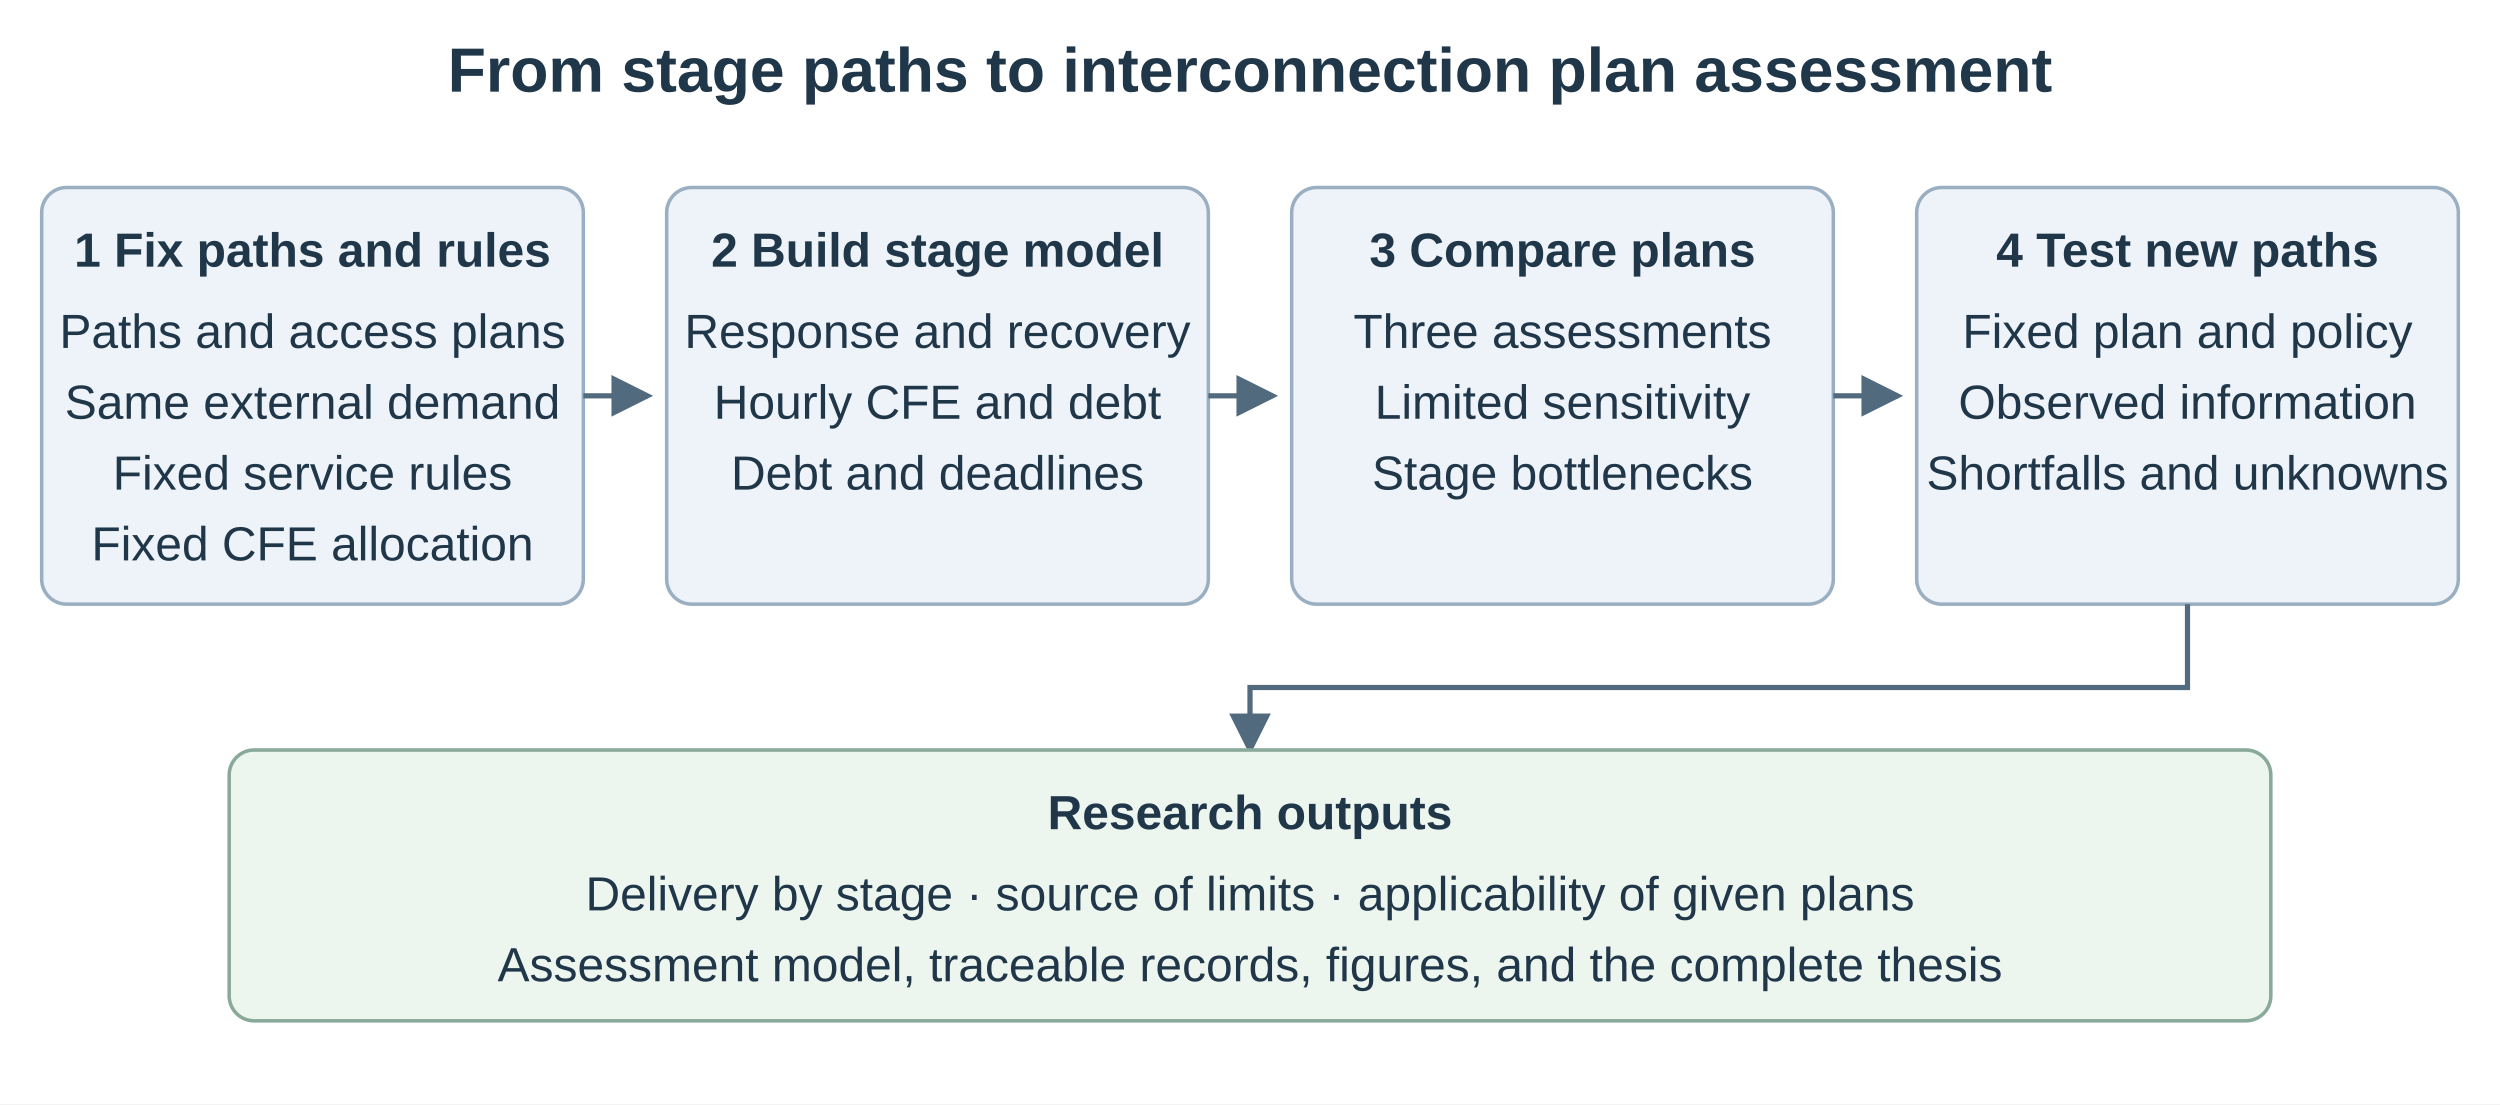
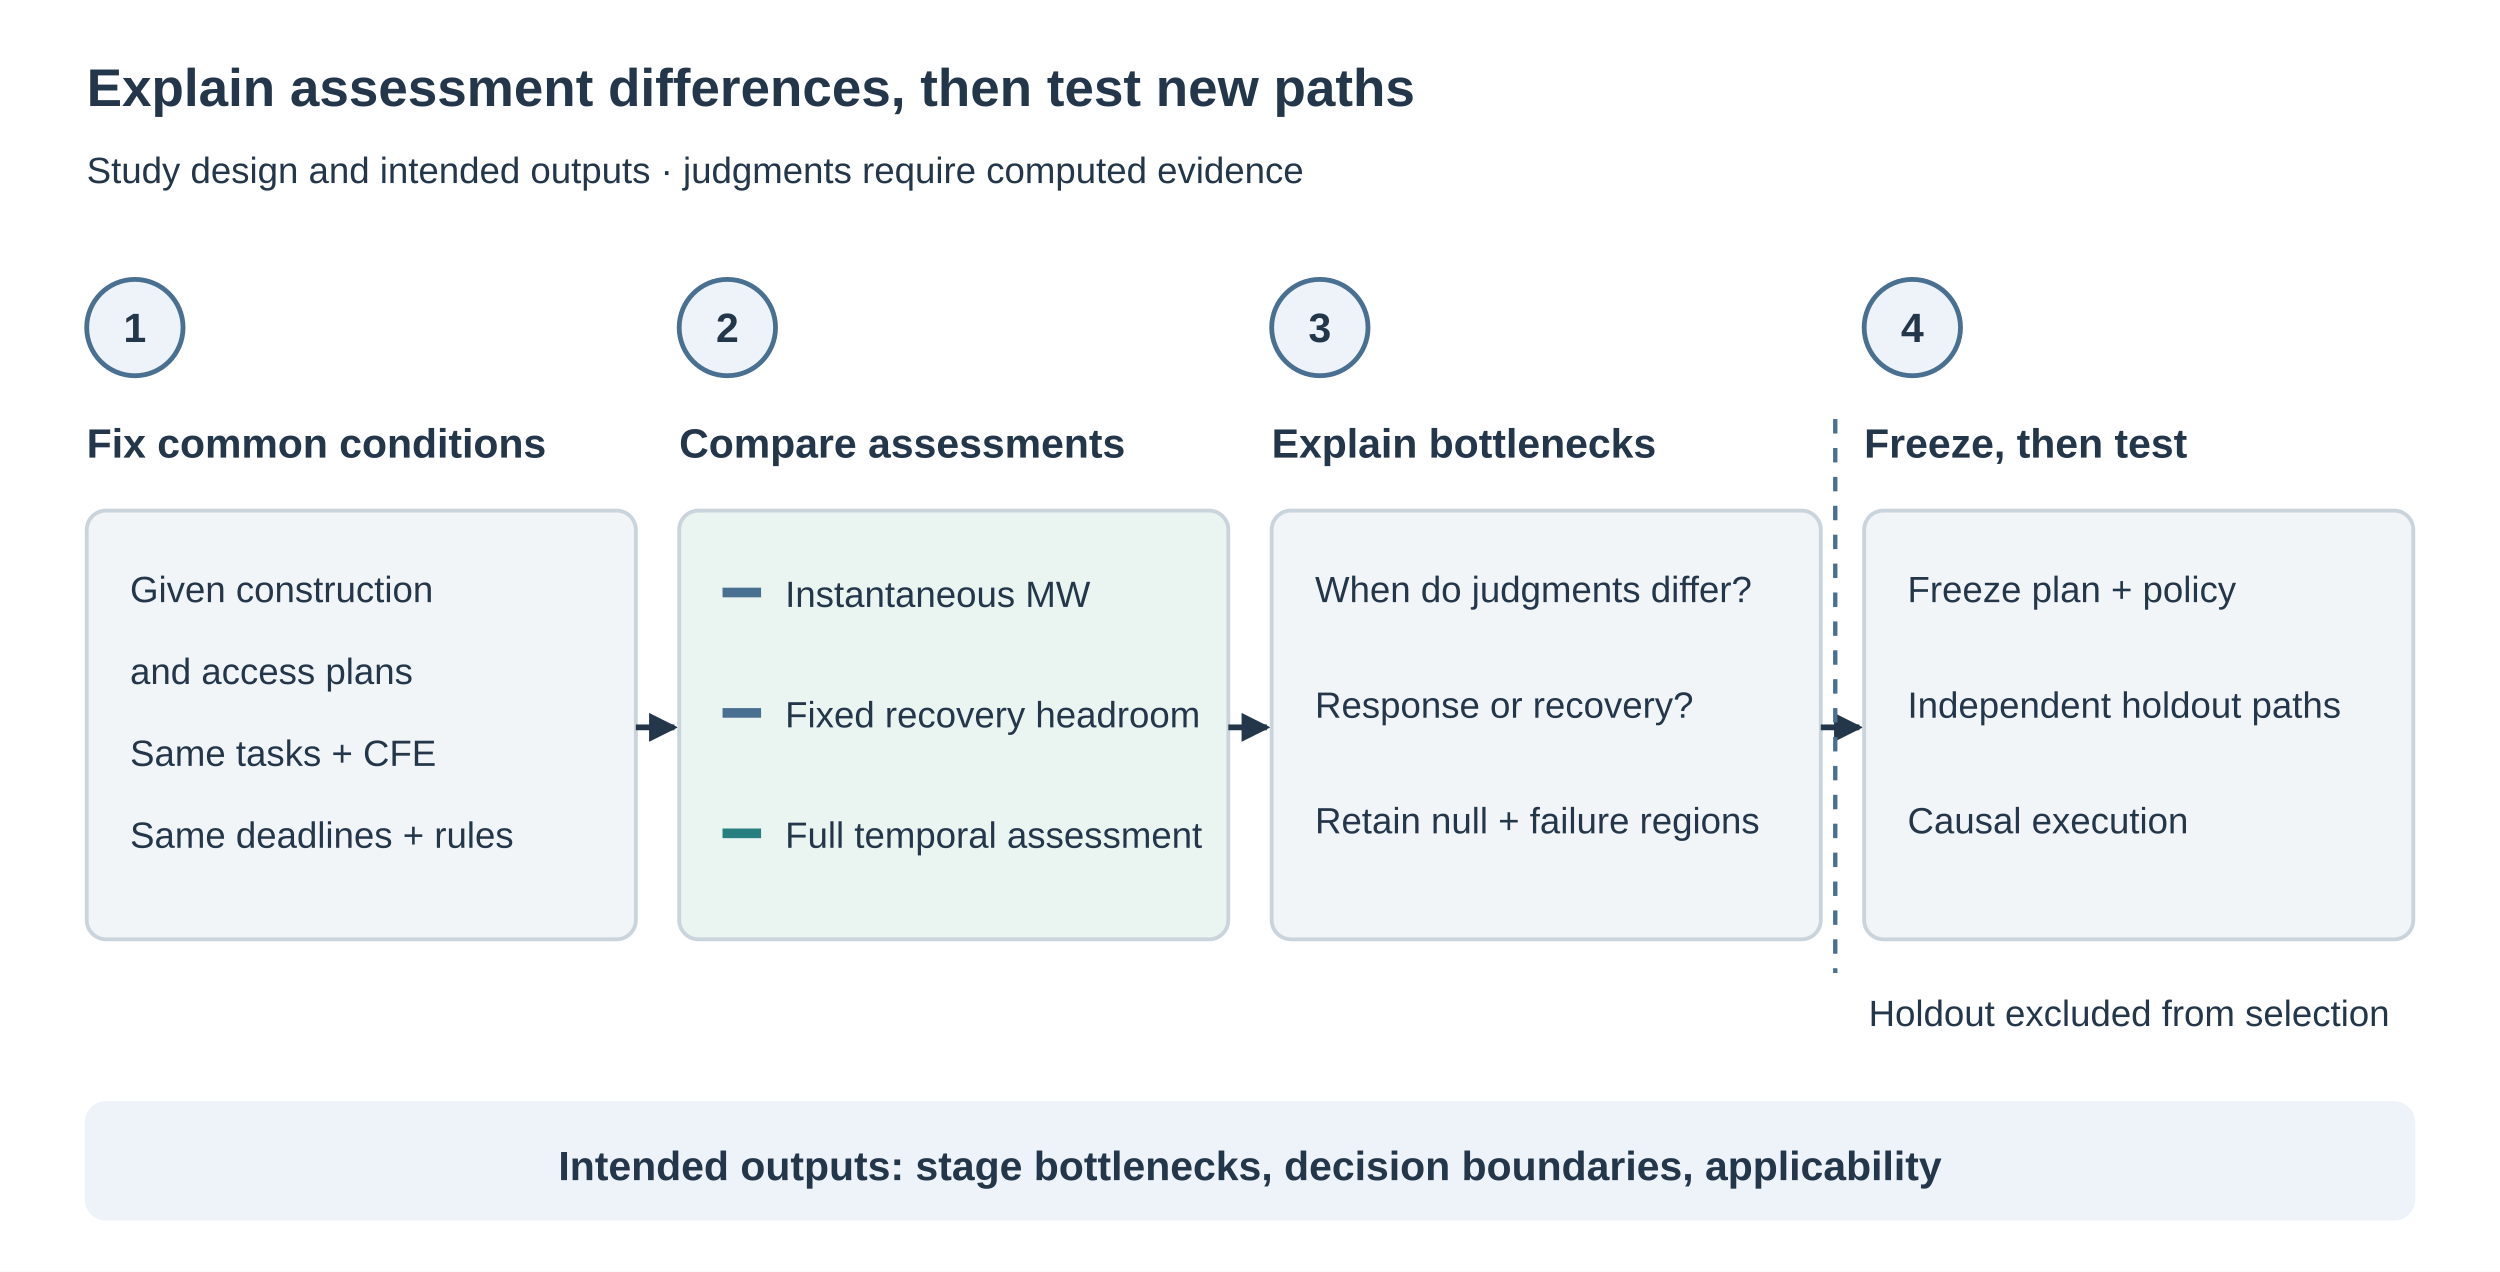
- <svg xmlns="http://www.w3.org/2000/svg" width="1200" height="530" viewBox="0 0 1200 530" role="img" aria-labelledby="title desc">
+ <svg xmlns="http://www.w3.org/2000/svg" width="183mm" height="93.087mm" viewBox="0 0 519 264" role="img" aria-labelledby="title desc">
  <defs>
-     <marker id="arrow" markerWidth="8" markerHeight="8" refX="7" refY="4" orient="auto">
-       <path d="M0 0 L8 4 L0 8 Z" fill="#526a7d" />
+     <marker id="arrow" viewBox="0 0 8 8" refX="7" refY="4" markerWidth="5" markerHeight="5" orient="auto-start-reverse">
+       <path d="M0 0 L8 4 L0 8 Z" fill="#23364A" />
    </marker>
-     <style>text{font-family:Arial,"Microsoft YaHei",sans-serif;fill:#203649}.title{font-size:30px;font-weight:700}.head{font-size:23px;font-weight:700}.body{font-size:23px}.small{font-size:21px;fill:#40586b}.link{fill:none;stroke:#526a7d;stroke-width:2.5;marker-end:url(#arrow)}</style>
  </defs>
-   <rect width="1200" height="530" fill="white" />
-   <text x="600" y="44" text-anchor="middle" class="title">From stage paths to interconnection plan assessment</text>
-   <rect x="20" y="90" width="260" height="200" rx="12" fill="#edf3f8" stroke="#9aafc1" stroke-width="1.7" />
-   <text x="150.0" y="128" text-anchor="middle" class="head">1 Fix paths and rules</text>
-   <text x="150.0" y="167" text-anchor="middle" class="body">Paths and access plans</text>
-   <text x="150.0" y="201" text-anchor="middle" class="body">Same external demand</text>
-   <text x="150.0" y="235" text-anchor="middle" class="body">Fixed service rules</text>
-   <text x="150.0" y="269" text-anchor="middle" class="body">Fixed CFE allocation</text>
-   <path class="link" d="M280 190 H311" />
-   <rect x="320" y="90" width="260" height="200" rx="12" fill="#edf3f8" stroke="#9aafc1" stroke-width="1.7" />
-   <text x="450.0" y="128" text-anchor="middle" class="head">2 Build stage model</text>
-   <text x="450.0" y="167" text-anchor="middle" class="body">Response and recovery</text>
-   <text x="450.0" y="201" text-anchor="middle" class="body">Hourly CFE and debt</text>
-   <text x="450.0" y="235" text-anchor="middle" class="body">Debt and deadlines</text>
-   <path class="link" d="M580 190 H611" />
-   <rect x="620" y="90" width="260" height="200" rx="12" fill="#edf3f8" stroke="#9aafc1" stroke-width="1.7" />
-   <text x="750.0" y="128" text-anchor="middle" class="head">3 Compare plans</text>
-   <text x="750.0" y="167" text-anchor="middle" class="body">Three assessments</text>
-   <text x="750.0" y="201" text-anchor="middle" class="body">Limited sensitivity</text>
-   <text x="750.0" y="235" text-anchor="middle" class="body">Stage bottlenecks</text>
-   <path class="link" d="M880 190 H911" />
-   <rect x="920" y="90" width="260" height="200" rx="12" fill="#edf3f8" stroke="#9aafc1" stroke-width="1.7" />
-   <text x="1050.0" y="128" text-anchor="middle" class="head">4 Test new paths</text>
-   <text x="1050.0" y="167" text-anchor="middle" class="body">Fixed plan and policy</text>
-   <text x="1050.0" y="201" text-anchor="middle" class="body">Observed information</text>
-   <text x="1050.0" y="235" text-anchor="middle" class="body">Shortfalls and unknowns</text>
-   <path class="link" d="M1050 290 V330 H600 V360" />
-   <rect x="110" y="360" width="980" height="130" rx="12" fill="#edf5ef" stroke="#89a99a" stroke-width="1.7" />
-   <text x="600.0" y="398" text-anchor="middle" class="head">Research outputs</text>
-   <text x="600.0" y="437" text-anchor="middle" class="body">Delivery by stage · source of limits · applicability of given plans</text>
-   <text x="600.0" y="471" text-anchor="middle" class="body">Assessment model, traceable records, figures, and the complete thesis</text>
+   <rect x="0" y="0" width="519" height="264" fill="white" />
+   <text x="18" y="22" font-family="Arial, Microsoft YaHei, sans-serif" font-size="11" font-weight="700" text-anchor="start" fill="#23364A">Explain assessment differences, then test new paths</text>
+   <text x="18" y="38.0" font-family="Arial, Microsoft YaHei, sans-serif" font-size="7.6" font-weight="400" text-anchor="start" fill="#23364A">Study design and intended outputs · judgments require computed evidence</text>
+   <g id="n:step-1">
+     <circle cx="28" cy="68" r="10" fill="#EDF3F8" stroke="#496F91" stroke-width="1" />
+     <text x="28" y="71.0" font-family="Arial, Microsoft YaHei, sans-serif" font-size="8.5" font-weight="700" text-anchor="middle" fill="#23364A">1</text>
+     <text x="18" y="95.0" font-family="Arial, Microsoft YaHei, sans-serif" font-size="8.5" font-weight="700" text-anchor="start" fill="#23364A">Fix common conditions</text>
+     <rect x="18" y="106" width="114" height="89" rx="4" fill="#F2F5F7" stroke="#CAD4DC" stroke-width="0.8" />
+     <text x="27" y="125.0" font-family="Arial, Microsoft YaHei, sans-serif" font-size="7.6" font-weight="400" text-anchor="start" fill="#23364A">Given construction</text>
+     <text x="27" y="142.0" font-family="Arial, Microsoft YaHei, sans-serif" font-size="7.6" font-weight="400" text-anchor="start" fill="#23364A">and access plans</text>
+     <text x="27" y="159.0" font-family="Arial, Microsoft YaHei, sans-serif" font-size="7.6" font-weight="400" text-anchor="start" fill="#23364A">Same tasks + CFE</text>
+     <text x="27" y="176.0" font-family="Arial, Microsoft YaHei, sans-serif" font-size="7.6" font-weight="400" text-anchor="start" fill="#23364A">Same deadlines + rules</text>
+     <path d="M132 151 L140 151" fill="none" stroke="#23364A" stroke-width="1.2" marker-end="url(#arrow)" />
+   </g>
+   <g id="n:step-2">
+     <circle cx="151" cy="68" r="10" fill="#EDF3F8" stroke="#496F91" stroke-width="1" />
+     <text x="151" y="71.0" font-family="Arial, Microsoft YaHei, sans-serif" font-size="8.5" font-weight="700" text-anchor="middle" fill="#23364A">2</text>
+     <text x="141" y="95.0" font-family="Arial, Microsoft YaHei, sans-serif" font-size="8.5" font-weight="700" text-anchor="start" fill="#23364A">Compare assessments</text>
+     <rect x="141" y="106" width="114" height="89" rx="4" fill="#EAF4F1" stroke="#CAD4DC" stroke-width="0.8" />
+     <path d="M150 123 L158 123" fill="none" stroke="#496F91" stroke-width="2" />
+     <text x="163" y="126.0" font-family="Arial, Microsoft YaHei, sans-serif" font-size="7.6" font-weight="400" text-anchor="start" fill="#23364A">Instantaneous MW</text>
+     <path d="M150 148 L158 148" fill="none" stroke="#496F91" stroke-width="2" />
+     <text x="163" y="151.0" font-family="Arial, Microsoft YaHei, sans-serif" font-size="7.6" font-weight="400" text-anchor="start" fill="#23364A">Fixed recovery headroom</text>
+     <path d="M150 173 L158 173" fill="none" stroke="#287F80" stroke-width="2" />
+     <text x="163" y="176.0" font-family="Arial, Microsoft YaHei, sans-serif" font-size="7.6" font-weight="400" text-anchor="start" fill="#23364A">Full temporal assessment</text>
+     <path d="M255 151 L263 151" fill="none" stroke="#23364A" stroke-width="1.2" marker-end="url(#arrow)" />
+   </g>
+   <g id="n:step-3">
+     <circle cx="274" cy="68" r="10" fill="#EDF3F8" stroke="#496F91" stroke-width="1" />
+     <text x="274" y="71.0" font-family="Arial, Microsoft YaHei, sans-serif" font-size="8.5" font-weight="700" text-anchor="middle" fill="#23364A">3</text>
+     <text x="264" y="95.0" font-family="Arial, Microsoft YaHei, sans-serif" font-size="8.5" font-weight="700" text-anchor="start" fill="#23364A">Explain bottlenecks</text>
+     <rect x="264" y="106" width="114" height="89" rx="4" fill="#F2F5F7" stroke="#CAD4DC" stroke-width="0.8" />
+     <text x="273" y="125.0" font-family="Arial, Microsoft YaHei, sans-serif" font-size="7.6" font-weight="400" text-anchor="start" fill="#23364A">When do judgments differ?</text>
+     <text x="273" y="149.0" font-family="Arial, Microsoft YaHei, sans-serif" font-size="7.6" font-weight="400" text-anchor="start" fill="#23364A">Response or recovery?</text>
+     <text x="273" y="173.0" font-family="Arial, Microsoft YaHei, sans-serif" font-size="7.6" font-weight="400" text-anchor="start" fill="#23364A">Retain null + failure regions</text>
+     <path d="M378 151 L386 151" fill="none" stroke="#23364A" stroke-width="1.2" marker-end="url(#arrow)" />
+   </g>
+   <g id="n:step-4">
+     <circle cx="397" cy="68" r="10" fill="#EDF3F8" stroke="#496F91" stroke-width="1" />
+     <text x="397" y="71.0" font-family="Arial, Microsoft YaHei, sans-serif" font-size="8.5" font-weight="700" text-anchor="middle" fill="#23364A">4</text>
+     <text x="387" y="95.0" font-family="Arial, Microsoft YaHei, sans-serif" font-size="8.5" font-weight="700" text-anchor="start" fill="#23364A">Freeze, then test</text>
+     <rect x="387" y="106" width="114" height="89" rx="4" fill="#F2F5F7" stroke="#CAD4DC" stroke-width="0.8" />
+     <text x="396" y="125.0" font-family="Arial, Microsoft YaHei, sans-serif" font-size="7.6" font-weight="400" text-anchor="start" fill="#23364A">Freeze plan + policy</text>
+     <text x="396" y="149.0" font-family="Arial, Microsoft YaHei, sans-serif" font-size="7.6" font-weight="400" text-anchor="start" fill="#23364A">Independent holdout paths</text>
+     <text x="396" y="173.0" font-family="Arial, Microsoft YaHei, sans-serif" font-size="7.6" font-weight="400" text-anchor="start" fill="#23364A">Causal execution</text>
+   </g>
+   <path d="M381 87 L381 202" fill="none" stroke="#496F91" stroke-width="0.9" stroke-dasharray="3 3" />
+   <text x="442" y="213.0" font-family="Arial, Microsoft YaHei, sans-serif" font-size="7.6" font-weight="400" text-anchor="middle" fill="#23364A">Holdout excluded from selection</text>
+   <rect x="18" y="229" width="483" height="24" rx="4" fill="#EDF3F8" stroke="#EDF3F8" stroke-width="0.8" />
+   <text x="259.5" y="245.0" font-family="Arial, Microsoft YaHei, sans-serif" font-size="8.5" font-weight="700" text-anchor="middle" fill="#23364A">Intended outputs: stage bottlenecks, decision boundaries, applicability</text>
</svg>
